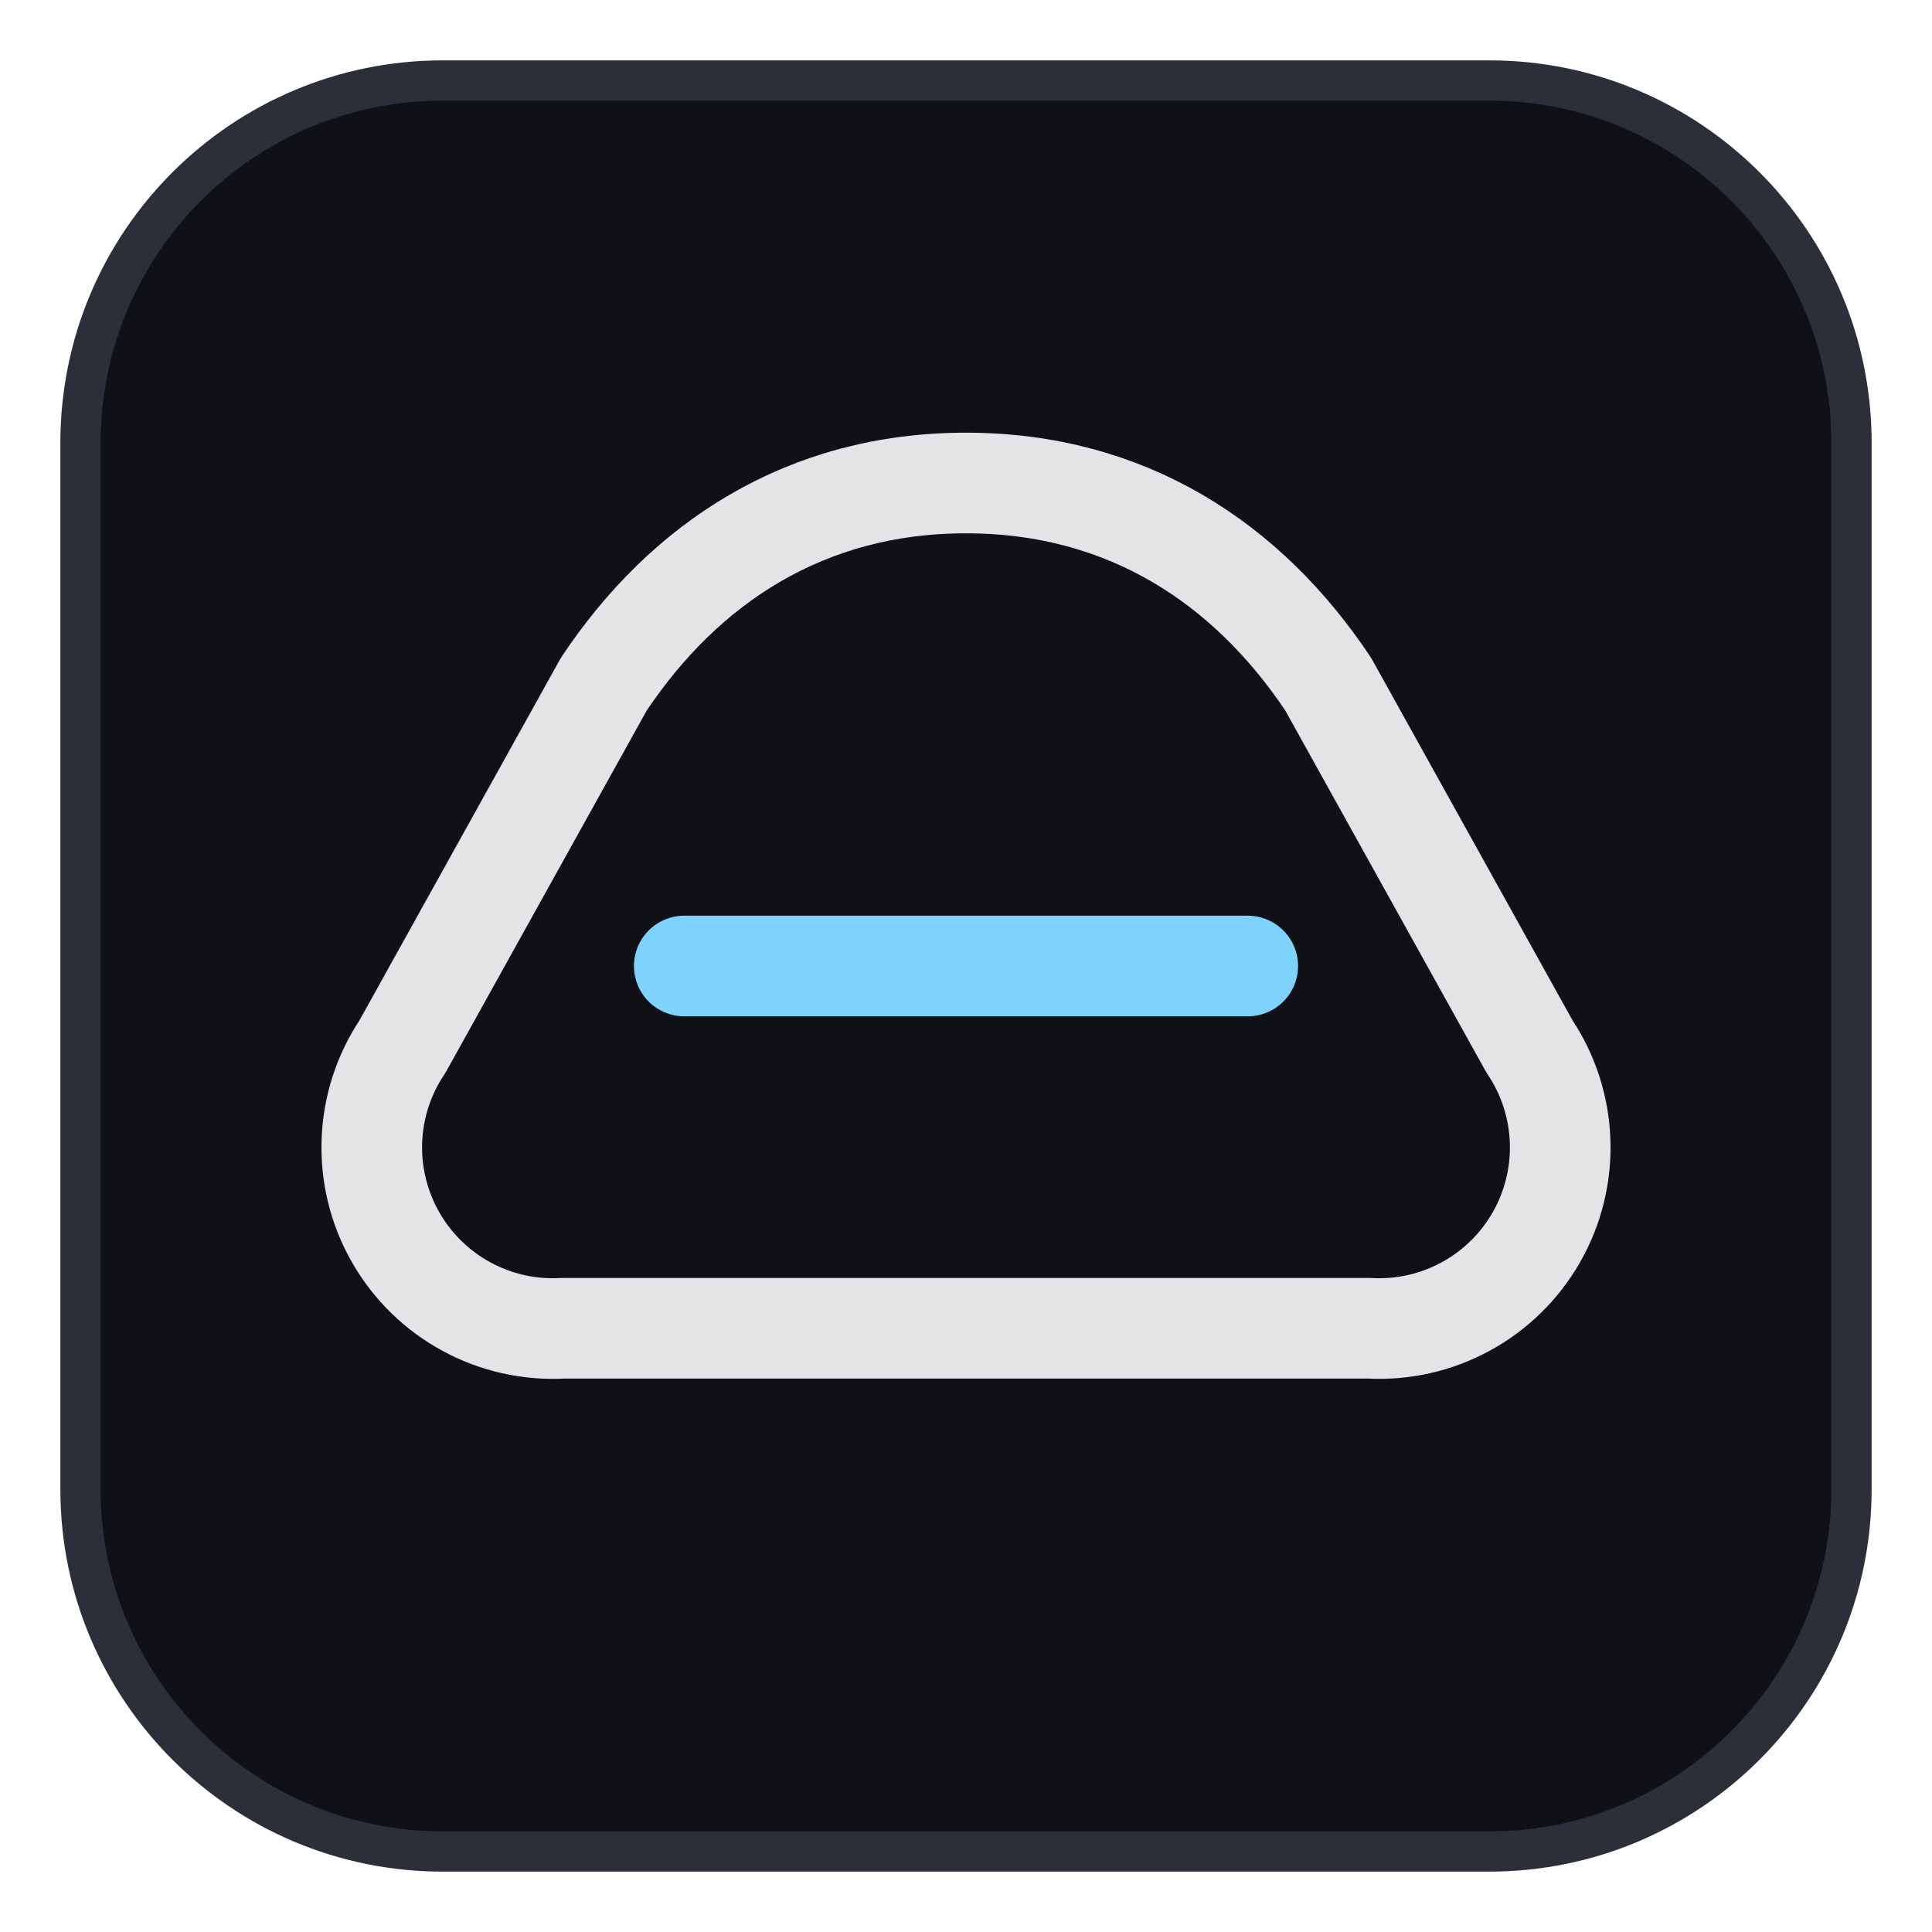
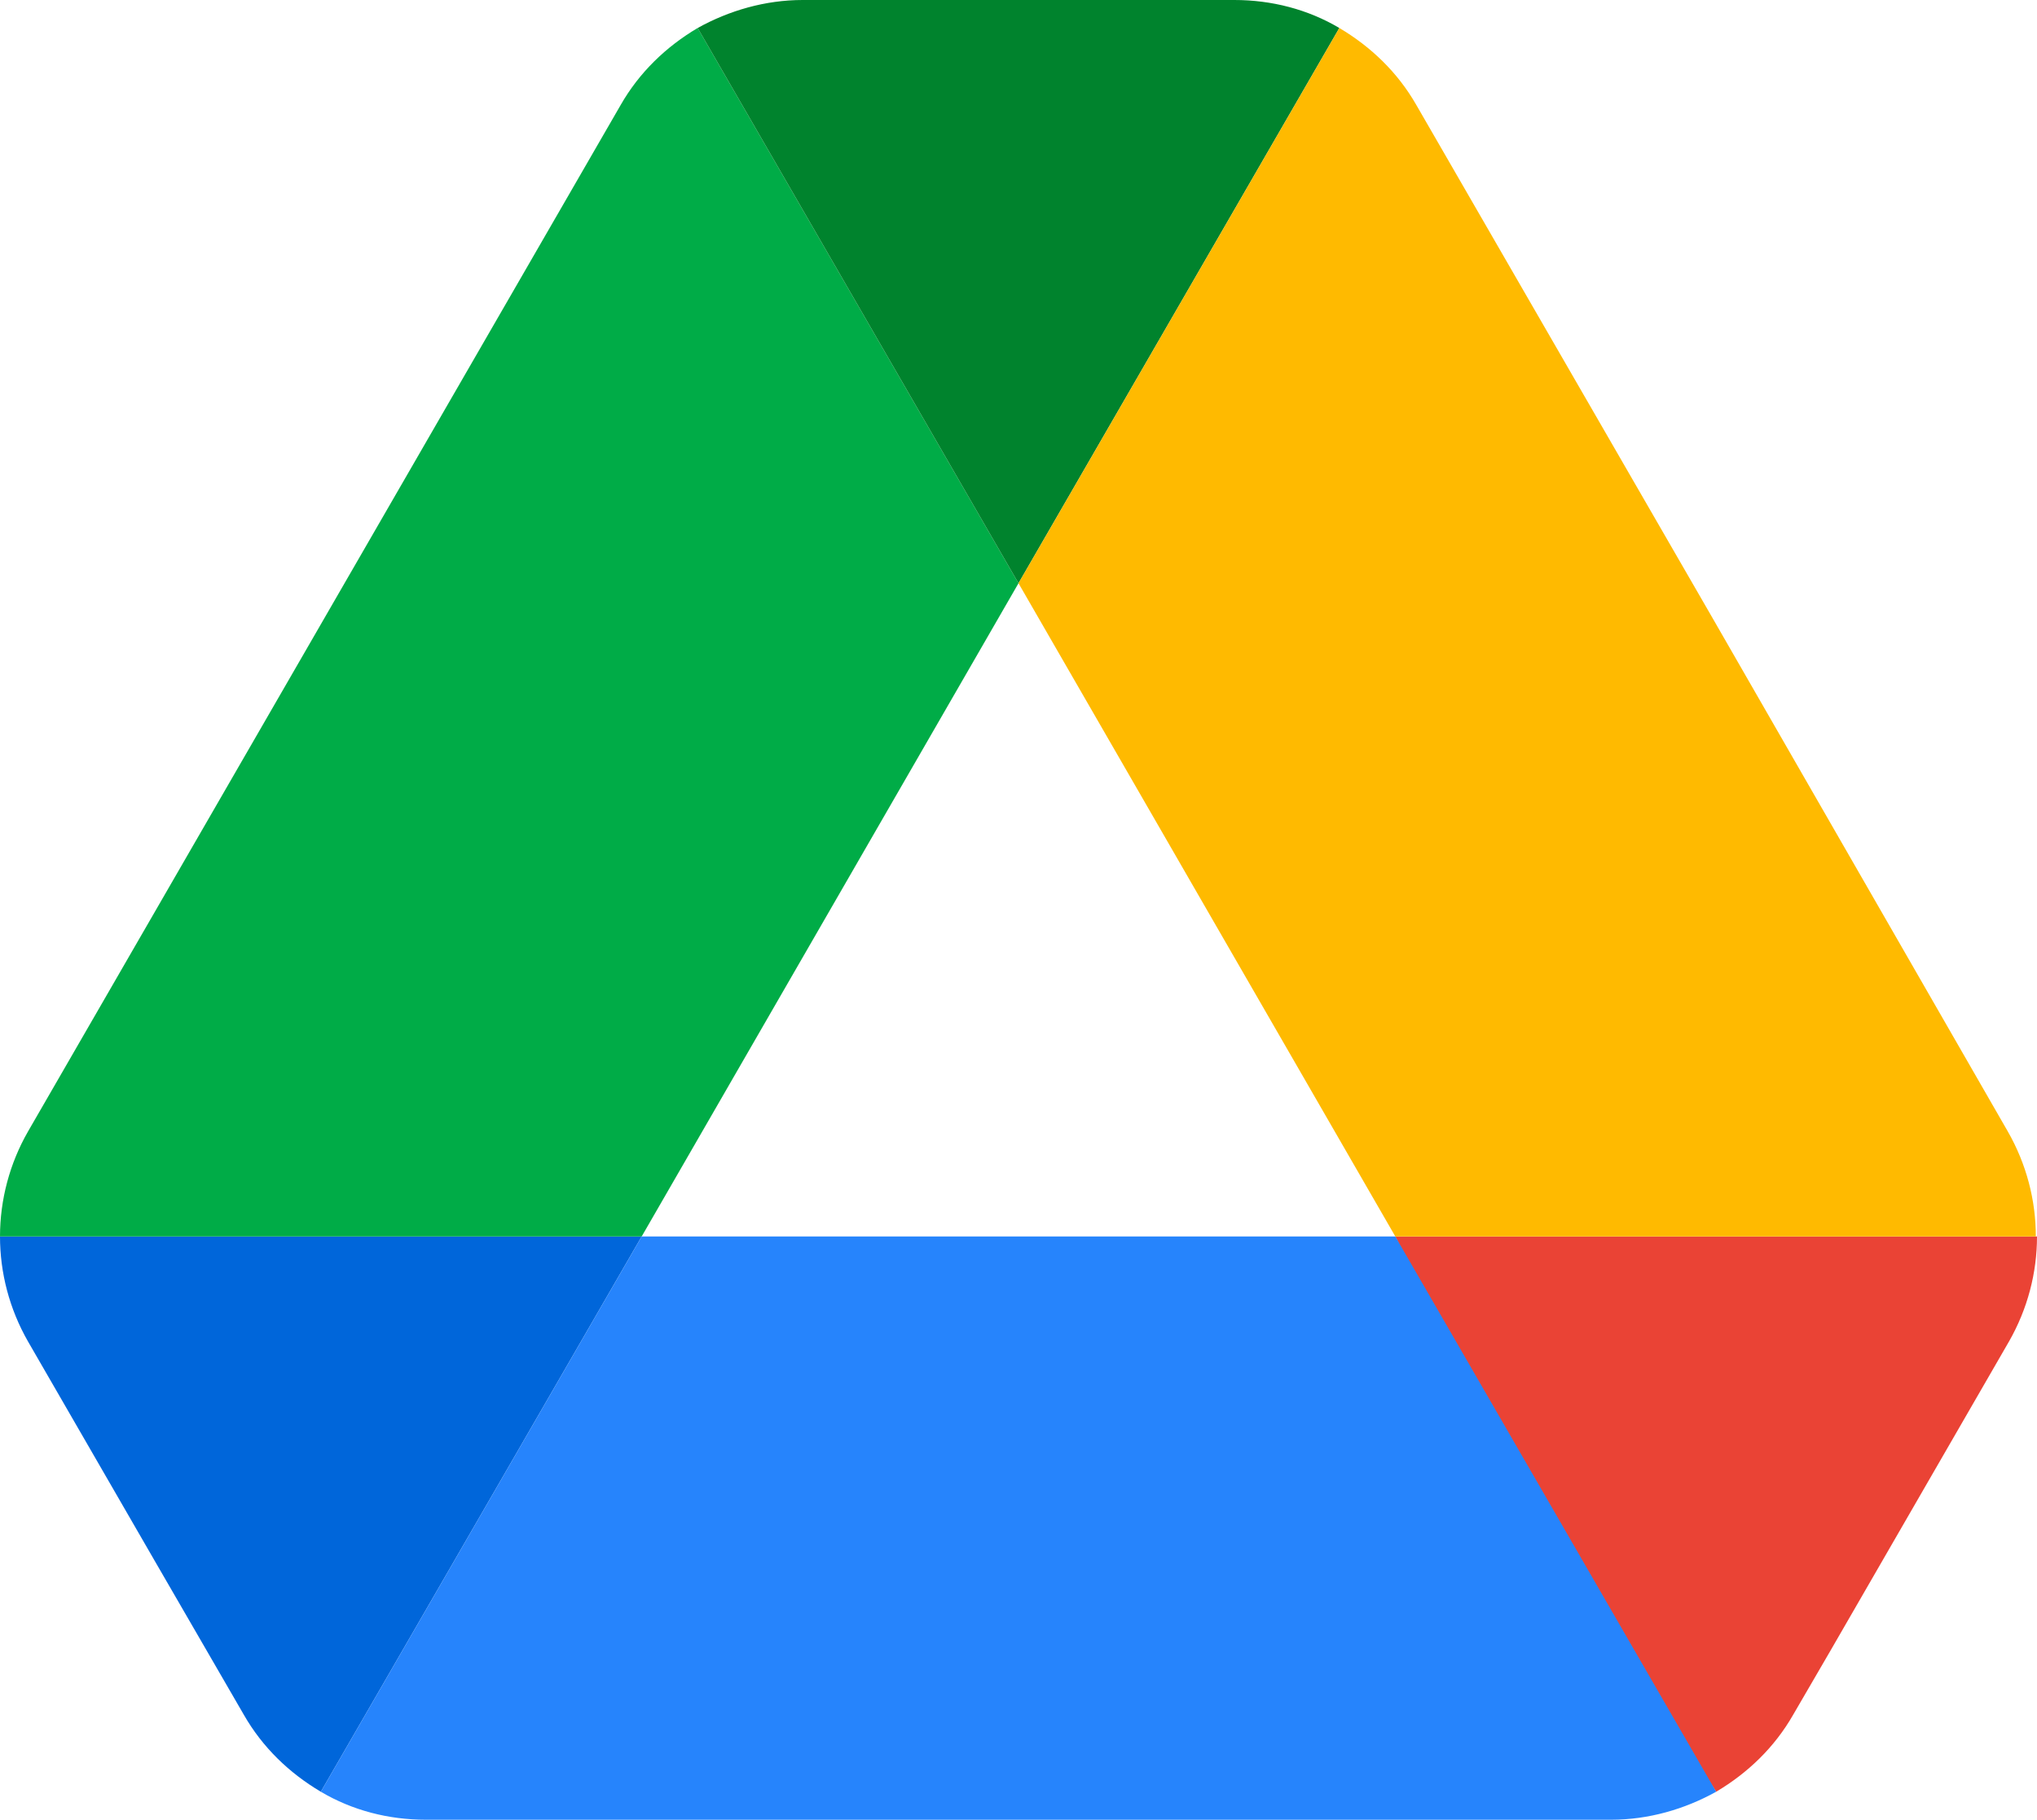
- <svg xmlns="http://www.w3.org/2000/svg" viewBox="0 0 96 96" width="96" height="96" role="img" aria-label="Drive">
-   <rect x="4" y="4" width="88" height="88" rx="18" fill="#0f1117" stroke="#2a2f3a" stroke-width="2" />
-   <path d="M48 24c8 0 14 4 18 10l10 18a9 9 0 0 1-8 14H28a9 9 0 0 1-8-14l10-18c4-6 10-10 18-10z" fill="none" stroke="#e4e4e7" stroke-width="5" stroke-linejoin="round" />
-   <path d="M34 48h28" fill="none" stroke="#7dd3fc" stroke-width="5" stroke-linecap="round" />
+ <svg xmlns="http://www.w3.org/2000/svg" viewBox="0 0 87.3 78" role="img" aria-label="Google Drive">
+   <path fill="#0066da" d="m6.6 66.85 3.85 6.65c.8 1.4 1.95 2.5 3.3 3.3L27.5 53H0c0 1.55.4 3.1 1.2 4.5z" />
+   <path fill="#00ac47" d="M43.65 25 29.9 1.2c-1.35.8-2.5 1.9-3.3 3.3l-25.4 44A9.06 9.06 0 0 0 0 53h27.5z" />
+   <path fill="#ea4335" d="M73.55 76.8c1.35-.8 2.5-1.9 3.3-3.3l1.6-2.75L86.1 57.5c.8-1.4 1.2-2.95 1.2-4.5H59.798l5.852 11.5z" />
+   <path fill="#00832d" d="M43.65 25 57.4 1.2C56.05.4 54.5 0 52.9 0H34.4c-1.6 0-3.15.45-4.5 1.2z" />
+   <path fill="#2684fc" d="M59.8 53H27.5L13.75 76.8c1.35.8 2.9 1.2 4.5 1.2h50.8c1.6 0 3.15-.45 4.5-1.2z" />
+   <path fill="#ffba00" d="m73.4 26.5-12.7-22c-.8-1.4-1.95-2.5-3.3-3.3L43.65 25 59.8 53h27.45c0-1.55-.4-3.1-1.2-4.5z" />
</svg>
